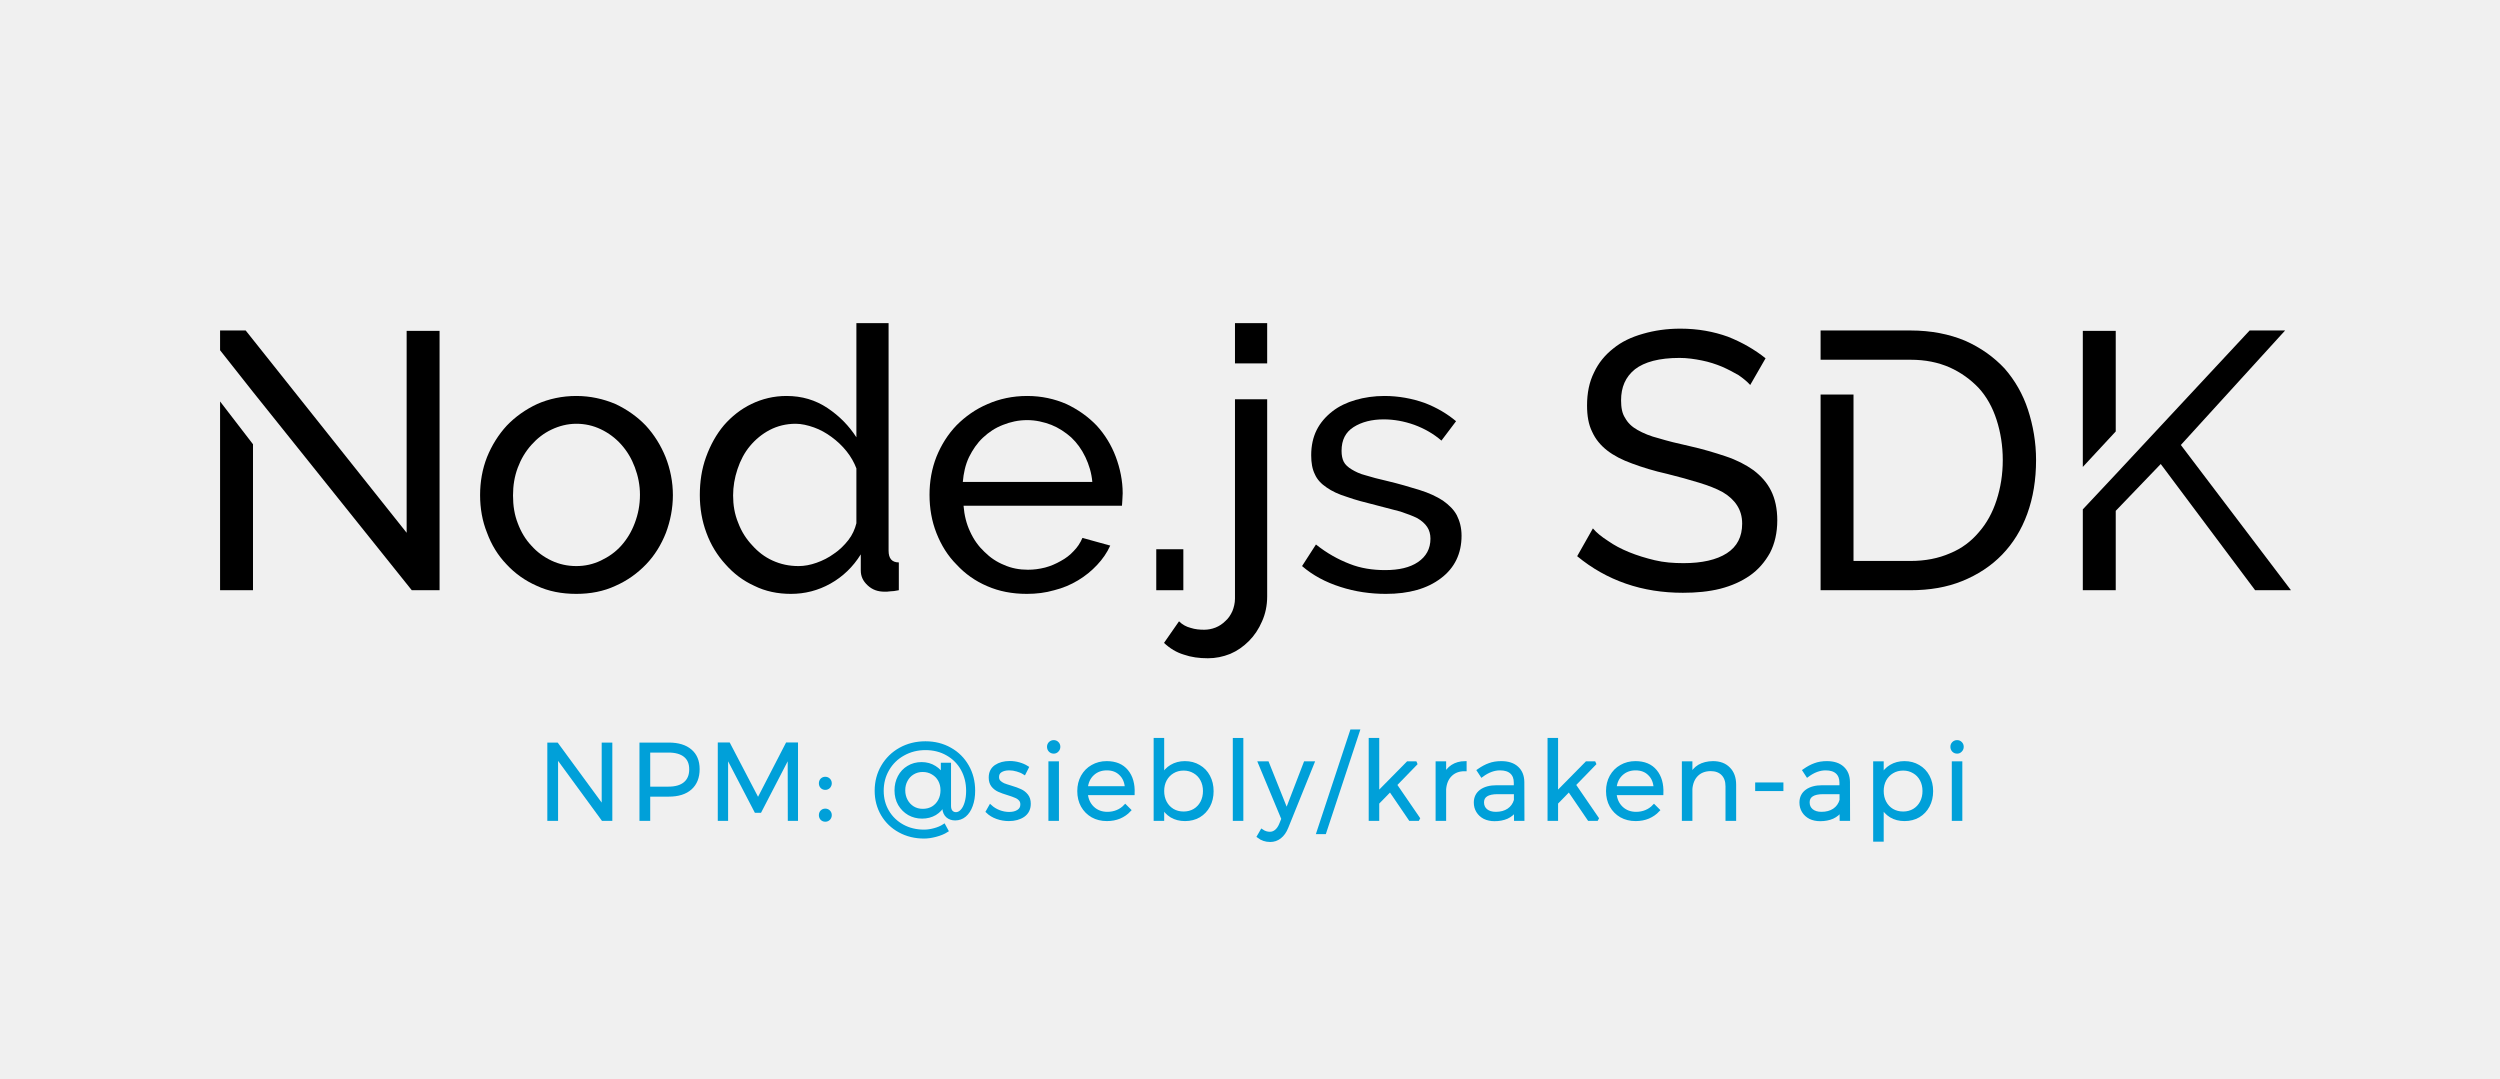
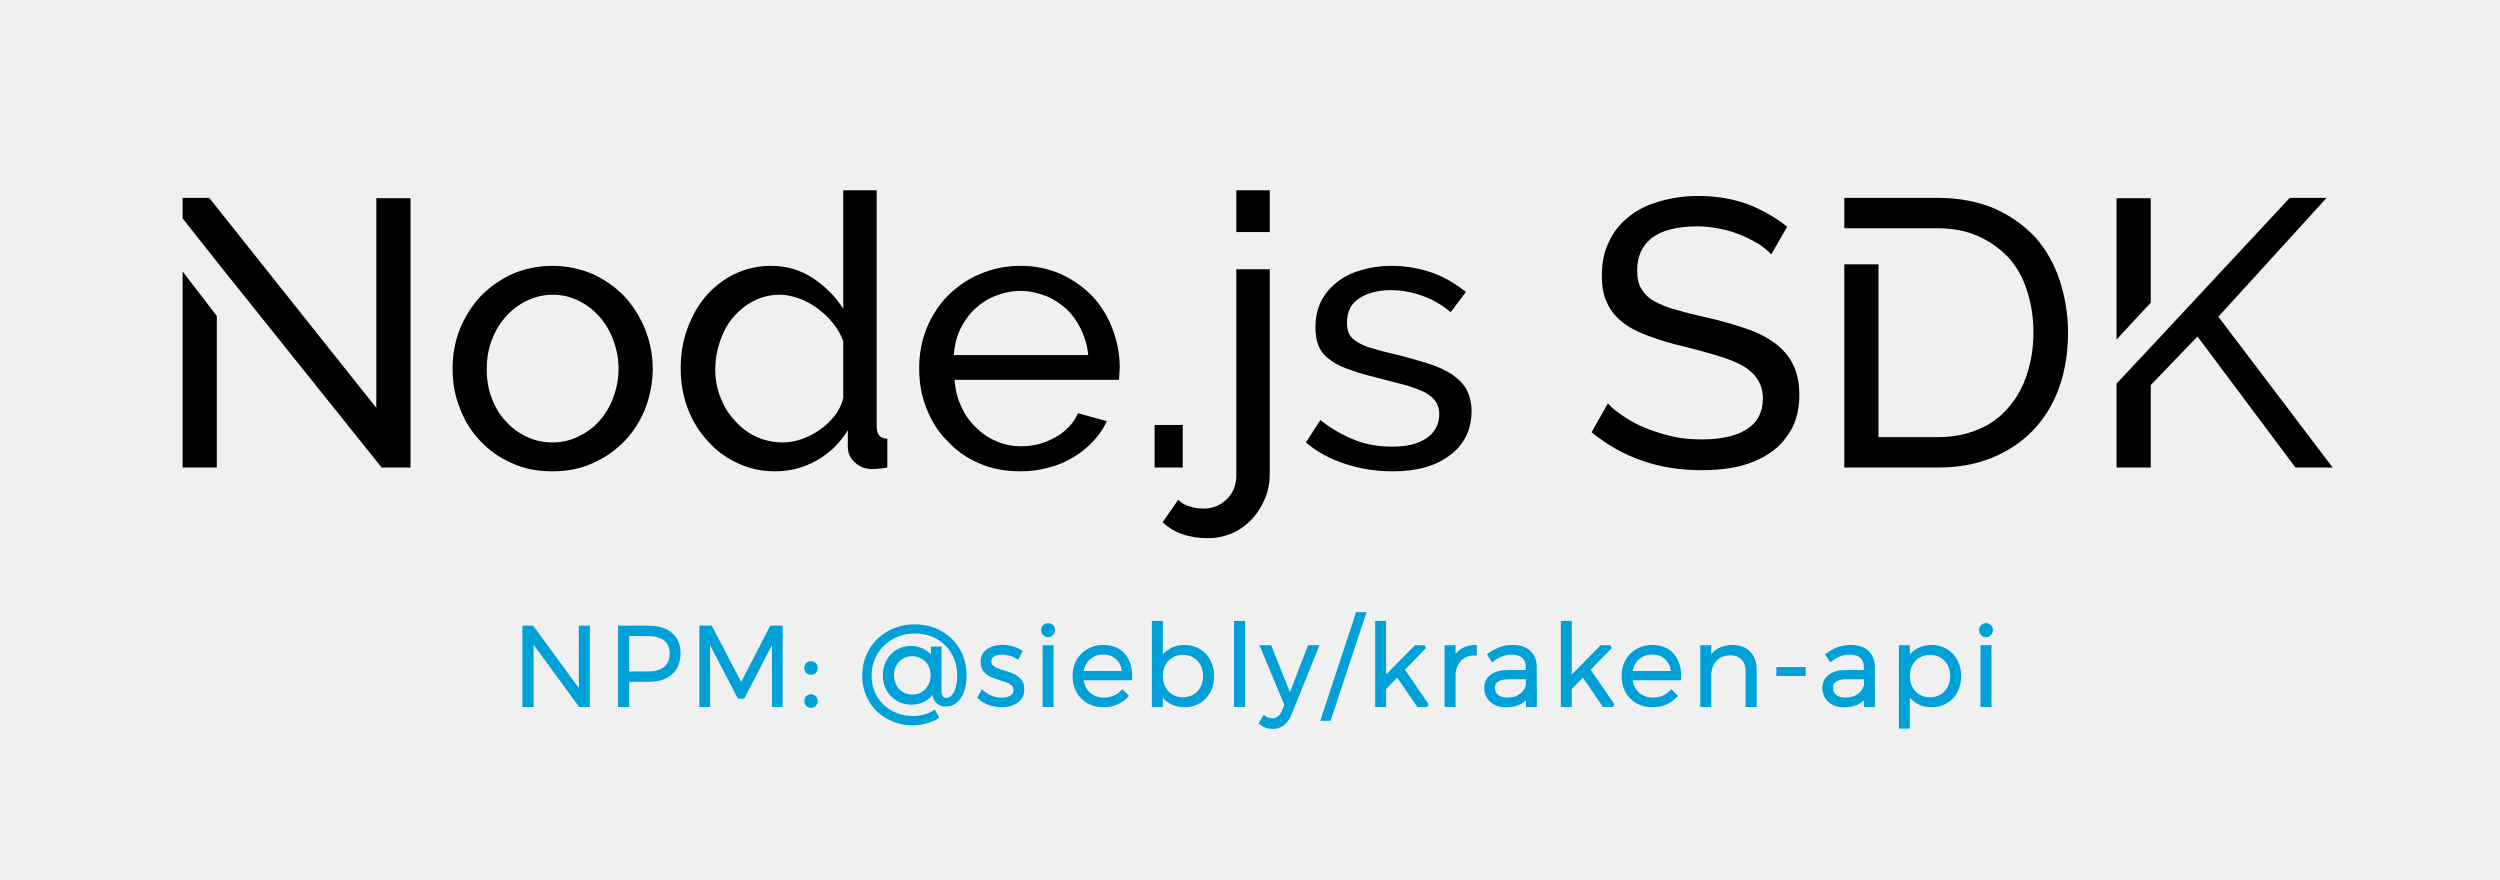
- <svg xmlns="http://www.w3.org/2000/svg" id="svg215324" viewBox="171 226 679 293" height="293" width="679" version="1.1" style="">
+ <svg xmlns="http://www.w3.org/2000/svg" id="svg215324" viewBox="183 264 654 230" height="230" width="654" version="1.1" style="">
  <defs id="defs215328" />
  <linearGradient spreadMethod="pad" y2="30%" x2="-10%" y1="120%" x1="30%" id="3d_gradient2-logo-40f48819-7bc0-44d1-819f-6734f5817e2b" fill="#FFFFFF">
    <stop id="stop215305" stop-opacity="1" stop-color="#ffffff" offset="0%" fill="#FFFFFF" />
    <stop id="stop215307" stop-opacity="1" stop-color="#000000" offset="100%" fill="#FFFFFF" />
  </linearGradient>
  <linearGradient gradientTransform="rotate(-30)" spreadMethod="pad" y2="30%" x2="-10%" y1="120%" x1="30%" id="3d_gradient3-logo-40f48819-7bc0-44d1-819f-6734f5817e2b" fill="#FFFFFF">
    <stop id="stop215310" stop-opacity="1" stop-color="#ffffff" offset="0%" fill="#FFFFFF" />
    <stop id="stop215312" stop-opacity="1" stop-color="#cccccc" offset="50%" fill="#FFFFFF" />
    <stop id="stop215314" stop-opacity="1" stop-color="#000000" offset="100%" fill="#FFFFFF" />
  </linearGradient>
  <g id="logo-group" fill="#FFFFFF">
    <image id="container" x="51.2" y="-76.8" width="921.6" height="921.6" style="display: none;" transform="translate(0 0)" fill="#FFFFFF" />
    <g id="logo-center" transform="translate(180.7716 0)" fill="#FFFFFF">
      <image id="icon_container" x="0" y="0" style="display: none;" fill="#FFFFFF" />
      <g id="slogan" style="font-style:normal;font-weight:300;font-size:32px;line-height:1;font-family:Montserrat;font-variant-ligatures:none;text-align:center;text-anchor:middle" transform="translate(0 0)" fill="#FFFFFF">
        <path id="path215332" style="font-style:normal;font-weight:300;font-size:32px;line-height:1;font-family:Montserrat;font-variant-ligatures:none;text-align:center;text-anchor:middle" d="m 338.775,-22.368 h 2.176 V 0 h -2.336 l -13.856,-18.944 V 0 h -2.208 v -22.368 h 2.336 l 13.888,18.944 z" stroke-width="1" stroke-linejoin="miter" stroke-miterlimit="2" fill="#00A0D9" stroke="#00A0D9" transform="translate(-180.7716 372.2203) translate(320.109 55.91712) scale(0.91) translate(-322.5512 22.368)" />
        <path id="path215334" style="font-style:normal;font-weight:300;font-size:32px;line-height:1;font-family:Montserrat;font-variant-ligatures:none;text-align:center;text-anchor:middle" d="m 356.307,-22.368 q 4.16,0 6.432,1.952 2.272,1.92 2.272,5.472 0,3.68 -2.272,5.696 -2.272,2.016 -6.432,2.016 h -6.048 V 0 h -2.208 v -22.368 z m -0.096,13.152 q 3.2,0 4.928,-1.44 1.76,-1.472 1.76,-4.224 0,-2.688 -1.728,-4.096 -1.728,-1.408 -4.96,-1.408 h -5.952 v 11.168 z" stroke-width="1" stroke-linejoin="miter" stroke-miterlimit="2" fill="#00A0D9" stroke="#00A0D9" transform="translate(-180.7716 372.2203) translate(345.134 55.91712) scale(0.91) translate(-348.0512 22.368)" />
        <path id="path215336" style="font-style:normal;font-weight:300;font-size:32px;line-height:1;font-family:Montserrat;font-variant-ligatures:none;text-align:center;text-anchor:middle" d="m 369.426,-22.4 h 2.752 l 8.768,16.8 8.672,-16.8 h 2.752 V 0 h -2.048 l -0.032,-19.328 -8.768,16.928 h -1.216 l -8.8,-16.928 V 0 h -2.08 z" stroke-width="1" stroke-linejoin="miter" stroke-miterlimit="2" fill="#00A0D9" stroke="#00A0D9" transform="translate(-180.7716 372.2203) translate(366.4052 55.888) scale(0.91) translate(-369.4262 22.4)" />
        <path id="path215338" style="font-style:normal;font-weight:300;font-size:32px;line-height:1;font-family:Montserrat;font-variant-ligatures:none;text-align:center;text-anchor:middle" d="m 399.01,-12.16 q 0.608,0 1.024,0.416 0.416,0.416 0.416,1.024 0,0.608 -0.416,1.056 -0.416,0.416 -1.024,0.416 -0.608,0 -1.024,-0.416 -0.384,-0.416 -0.384,-1.056 0,-0.608 0.384,-1.024 0.416,-0.416 1.024,-0.416 z m 0,9.504 q 0.608,0 1.024,0.416 0.416,0.416 0.416,1.024 0,0.608 -0.416,1.056 -0.416,0.416 -1.024,0.416 -0.608,0 -1.024,-0.416 -0.384,-0.416 -0.384,-1.056 0,-0.608 0.384,-1.024 0.416,-0.416 1.024,-0.416 z" stroke-width="1" stroke-linejoin="miter" stroke-miterlimit="2" fill="#00A0D9" stroke="#00A0D9" transform="translate(-180.7716 372.2203) translate(393.8654 65.2064) scale(0.91) translate(-397.6023 12.16)" />
        <path id="path215340" style="font-style:normal;font-weight:300;font-size:32px;line-height:1;font-family:Montserrat;font-variant-ligatures:none;text-align:center;text-anchor:middle" d="m 434.042,-3.936 q 0,1.088 0.544,1.728 0.576,0.608 1.408,0.608 0.992,0 1.792,-0.864 0.832,-0.864 1.28,-2.4 0.48,-1.568 0.48,-3.584 0,-3.616 -1.6,-6.496 -1.6,-2.88 -4.48,-4.512 -2.88,-1.664 -6.56,-1.664 -3.616,0 -6.592,1.664 -2.976,1.632 -4.672,4.544 -1.696,2.88 -1.696,6.432 0,3.456 1.632,6.208 1.632,2.752 4.48,4.32 2.88,1.568 6.432,1.568 1.44,0 3.104,-0.448 1.664,-0.448 2.848,-1.216 l 0.8,1.472 q -1.312,0.832 -3.232,1.344 -1.888,0.512 -3.52,0.512 -4.032,0 -7.296,-1.792 -3.232,-1.76 -5.088,-4.896 -1.856,-3.168 -1.856,-7.072 0,-4.032 1.92,-7.296 1.92,-3.264 5.248,-5.12 3.36,-1.856 7.488,-1.856 4.096,0 7.36,1.856 3.264,1.824 5.12,5.088 1.856,3.232 1.856,7.296 0,2.528 -0.704,4.416 -0.672,1.888 -1.92,2.944 -1.216,1.024 -2.848,1.024 -1.376,0 -2.304,-0.8 -0.896,-0.832 -1.024,-2.272 l -0.032,-1.344 q -0.96,1.856 -2.656,2.88 -1.696,0.992 -3.84,0.992 -2.144,0 -3.904,-0.992 -1.76,-1.024 -2.816,-2.816 -1.024,-1.824 -1.024,-4.096 0,-2.24 0.96,-4.064 0.96,-1.824 2.688,-2.848 1.728,-1.056 3.936,-1.056 2.208,0 3.904,1.088 1.696,1.056 2.336,2.528 v -3.424 h 2.048 z m -7.968,-10.656 q -1.632,0 -2.944,0.8 -1.28,0.768 -2.016,2.144 -0.736,1.344 -0.736,3.008 0,1.696 0.736,3.072 0.736,1.376 2.016,2.176 1.312,0.8 2.976,0.8 1.696,0 3.008,-0.768 1.312,-0.8 2.048,-2.176 0.736,-1.376 0.736,-3.104 0,-1.696 -0.736,-3.04 -0.736,-1.344 -2.08,-2.112 -1.312,-0.8 -3.008,-0.8 z" stroke-width="1" stroke-linejoin="miter" stroke-miterlimit="2" fill="#00A0D9" stroke="#00A0D9" transform="translate(-180.7716 372.2203) translate(409.0151 55.56768) scale(0.91) translate(-412.2502 22.752)" />
        <path id="path215342" style="font-style:normal;font-weight:300;font-size:32px;line-height:1;font-family:Montserrat;font-variant-ligatures:none;text-align:center;text-anchor:middle" d="m 454.402,-13.792 q -0.96,-0.608 -2.144,-0.928 -1.184,-0.352 -2.336,-0.352 -1.6,0 -2.592,0.64 -0.96,0.608 -0.96,1.856 0,0.864 0.512,1.408 0.544,0.544 1.312,0.896 0.8,0.32 2.208,0.736 1.728,0.512 2.816,1.024 1.088,0.48 1.856,1.44 0.768,0.928 0.768,2.464 0,2.272 -1.728,3.488 -1.728,1.184 -4.32,1.184 -1.824,0 -3.52,-0.608 -1.696,-0.608 -2.848,-1.728 l 0.864,-1.536 q 1.088,0.992 2.56,1.568 1.504,0.576 3.04,0.576 1.696,0 2.752,-0.704 1.088,-0.704 1.088,-2.048 0,-0.928 -0.544,-1.504 -0.544,-0.608 -1.376,-0.928 -0.8,-0.352 -2.24,-0.8 -1.696,-0.512 -2.752,-0.992 -1.056,-0.48 -1.792,-1.376 -0.736,-0.928 -0.736,-2.4 0,-2.208 1.632,-3.328 1.664,-1.12 4.128,-1.12 1.44,0 2.784,0.384 1.344,0.384 2.4,1.056 z" stroke-width="1" stroke-linejoin="miter" stroke-miterlimit="2" fill="#00A0D9" stroke="#00A0D9" transform="translate(-180.7716 372.2203) translate(439.2048 60.92576) scale(0.91) translate(-443.4257 16.864)" />
        <path id="path215344" style="font-style:normal;font-weight:300;font-size:32px;line-height:1;font-family:Montserrat;font-variant-ligatures:none;text-align:center;text-anchor:middle" d="m 460.105,-16.768 h 2.144 V 0 h -2.144 z m 1.088,-6.336 q 0.64,0 1.056,0.448 0.416,0.416 0.416,1.056 0,0.64 -0.448,1.088 -0.416,0.448 -1.024,0.448 -0.64,0 -1.088,-0.448 -0.416,-0.448 -0.416,-1.088 0,-0.64 0.416,-1.056 0.448,-0.448 1.088,-0.448 z" stroke-width="1" stroke-linejoin="miter" stroke-miterlimit="2" fill="#00A0D9" stroke="#00A0D9" transform="translate(-180.7716 372.2203) translate(455.8241 55.24736) scale(0.91) translate(-459.6888 23.104)" />
        <path id="path215346" style="font-style:normal;font-weight:300;font-size:32px;line-height:1;font-family:Montserrat;font-variant-ligatures:none;text-align:center;text-anchor:middle" d="m 475.008,-16.832 q 3.904,0 5.952,2.496 2.048,2.464 1.888,6.656 h -13.984 q 0.224,2.688 1.984,4.352 1.76,1.632 4.352,1.632 1.6,0 2.976,-0.576 1.376,-0.576 2.368,-1.632 l 1.216,1.216 q -1.216,1.312 -2.944,2.048 -1.696,0.704 -3.744,0.704 -2.432,0 -4.32,-1.056 -1.888,-1.088 -2.976,-3.008 -1.056,-1.92 -1.056,-4.384 0,-2.432 1.056,-4.352 1.088,-1.952 2.976,-3.008 1.888,-1.088 4.256,-1.088 z m 5.92,7.488 q -0.16,-2.624 -1.76,-4.16 -1.568,-1.568 -4.128,-1.568 -2.528,0 -4.224,1.568 -1.696,1.568 -1.952,4.16 z" stroke-width="1" stroke-linejoin="miter" stroke-miterlimit="2" fill="#00A0D9" stroke="#00A0D9" transform="translate(-180.7716 372.2203) translate(464.0423 60.95488) scale(0.91) translate(-466.7197 16.832)" />
        <path id="path215348" style="font-style:normal;font-weight:300;font-size:32px;line-height:1;font-family:Montserrat;font-variant-ligatures:none;text-align:center;text-anchor:middle" d="m 496.347,-16.832 q 2.336,0 4.16,1.088 1.856,1.056 2.88,3.008 1.024,1.92 1.024,4.384 0,2.432 -1.024,4.352 -1.024,1.92 -2.848,3.008 -1.824,1.056 -4.16,1.056 -2.304,0 -4.032,-1.024 -1.728,-1.056 -2.688,-2.912 V 0 h -2.144 v -23.744 h 2.144 v 10.848 q 0.928,-1.856 2.656,-2.88 1.76,-1.056 4.032,-1.056 z m -0.384,15.04 q 1.792,0 3.232,-0.832 1.44,-0.864 2.24,-2.368 0.8,-1.504 0.8,-3.424 0,-1.888 -0.8,-3.392 -0.8,-1.504 -2.24,-2.336 -1.44,-0.864 -3.232,-0.864 -1.824,0 -3.264,0.864 -1.408,0.832 -2.24,2.336 -0.8,1.504 -0.8,3.392 0,1.92 0.8,3.424 0.8,1.504 2.24,2.368 1.44,0.832 3.264,0.832 z" stroke-width="1" stroke-linejoin="miter" stroke-miterlimit="2" fill="#00A0D9" stroke="#00A0D9" transform="translate(-180.7716 372.2203) translate(484.7858 54.66496) scale(0.91) translate(-487.5147 23.744)" />
        <path id="path215350" style="font-style:normal;font-weight:300;font-size:32px;line-height:1;font-family:Montserrat;font-variant-ligatures:none;text-align:center;text-anchor:middle" d="m 509.14,-23.744 h 2.144 V 0 h -2.144 z" stroke-width="1" stroke-linejoin="miter" stroke-miterlimit="2" fill="#00A0D9" stroke="#00A0D9" transform="translate(-180.7716 372.2203) translate(506.2845 54.66496) scale(0.91) translate(-509.1397 23.744)" />
        <path id="path215352" style="font-style:normal;font-weight:300;font-size:32px;line-height:1;font-family:Montserrat;font-variant-ligatures:none;text-align:center;text-anchor:middle" d="m 522.722,2.4 q -0.768,1.92 -2.048,2.912 -1.248,0.992 -2.88,0.992 -1.952,0 -3.456,-1.152 l 0.96,-1.664 q 1.12,0.768 2.4,0.768 1.024,0 1.856,-0.672 0.832,-0.672 1.376,-1.952 l 0.704,-1.728 -6.944,-16.672 h 2.272 l 5.76,14.4 5.536,-14.4 h 2.208 z" stroke-width="1" stroke-linejoin="miter" stroke-miterlimit="2" fill="#00A0D9" stroke="#00A0D9" transform="translate(-180.7716 372.2203) translate(512.8347 61.01312) scale(0.91) translate(-514.3378 16.768)" />
        <path id="path215354" style="font-style:normal;font-weight:300;font-size:32px;line-height:1;font-family:Montserrat;font-variant-ligatures:none;text-align:center;text-anchor:middle" d="m 540.102,-26.272 h 1.92 l -9.984,30.24 h -1.92 z" stroke-width="1" stroke-linejoin="miter" stroke-miterlimit="2" fill="#00A0D9" stroke="#00A0D9" transform="translate(-180.7716 372.2203) translate(529.015 52.36448) scale(0.91) translate(-530.1182 26.272)" />
        <path id="path215356" style="font-style:normal;font-weight:300;font-size:32px;line-height:1;font-family:Montserrat;font-variant-ligatures:none;text-align:center;text-anchor:middle" d="m 555.574,0 -5.952,-8.736 -3.776,3.872 V 0 h -2.144 v -23.744 h 2.144 v 16.128 l 9.024,-9.152 h 2.56 l -6.304,6.496 7.04,10.272 z" stroke-width="1" stroke-linejoin="miter" stroke-miterlimit="2" fill="#00A0D9" stroke="#00A0D9" transform="translate(-180.7716 372.2203) translate(543.1964 54.66496) scale(0.91) translate(-543.7023 23.744)" />
        <path id="path215358" style="font-style:normal;font-weight:300;font-size:32px;line-height:1;font-family:Montserrat;font-variant-ligatures:none;text-align:center;text-anchor:middle" d="m 563.811,-12.864 q 0.832,-1.92 2.368,-2.912 1.568,-1.024 3.744,-1.056 v 2.016 q -2.656,-0.032 -4.288,1.568 -1.6,1.568 -1.824,4.288 V 0 h -2.144 v -16.768 h 2.144 z" stroke-width="1" stroke-linejoin="miter" stroke-miterlimit="2" fill="#00A0D9" stroke="#00A0D9" transform="translate(-180.7716 372.2203) translate(561.3645 60.95488) scale(0.91) translate(-561.6672 16.832)" />
        <path id="path215360" style="font-style:normal;font-weight:300;font-size:32px;line-height:1;font-family:Montserrat;font-variant-ligatures:none;text-align:center;text-anchor:middle" d="m 583.07,0 -0.032,-2.816 q -0.992,1.472 -2.592,2.208 -1.6,0.704 -3.68,0.704 -1.696,0 -3.008,-0.64 -1.28,-0.672 -1.984,-1.824 -0.704,-1.152 -0.704,-2.592 0,-2.176 1.664,-3.424 1.696,-1.248 4.64,-1.248 h 5.632 v -1.28 q 0,-1.984 -1.184,-3.072 -1.184,-1.088 -3.456,-1.088 -2.688,0 -5.408,2.016 l -0.96,-1.472 q 1.696,-1.184 3.232,-1.728 1.536,-0.576 3.52,-0.576 3.04,0 4.704,1.536 1.664,1.504 1.696,4.192 L 585.182,0 Z m -5.92,-1.696 q 2.24,0 3.776,-1.024 1.568,-1.056 2.112,-2.944 v -2.304 h -5.408 q -2.208,0 -3.36,0.736 -1.152,0.736 -1.152,2.208 0,1.504 1.088,2.432 1.12,0.896 2.944,0.896 z" stroke-width="1" stroke-linejoin="miter" stroke-miterlimit="2" fill="#00A0D9" stroke="#00A0D9" transform="translate(-180.7716 372.2203) translate(571.7413 60.95488) scale(0.91) translate(-571.0702 16.832)" />
        <path id="path215362" style="font-style:normal;font-weight:300;font-size:32px;line-height:1;font-family:Montserrat;font-variant-ligatures:none;text-align:center;text-anchor:middle" d="m 602.949,0 -5.952,-8.736 -3.776,3.872 V 0 h -2.144 v -23.744 h 2.144 v 16.128 l 9.024,-9.152 h 2.56 l -6.304,6.496 7.04,10.272 z" stroke-width="1" stroke-linejoin="miter" stroke-miterlimit="2" fill="#00A0D9" stroke="#00A0D9" transform="translate(-180.7716 372.2203) translate(591.7676 54.66496) scale(0.91) translate(-591.0773 23.744)" />
        <path id="path215364" style="font-style:normal;font-weight:300;font-size:32px;line-height:1;font-family:Montserrat;font-variant-ligatures:none;text-align:center;text-anchor:middle" d="m 614.82,-16.832 q 3.904,0 5.952,2.496 2.048,2.464 1.888,6.656 h -13.984 q 0.224,2.688 1.984,4.352 1.76,1.632 4.352,1.632 1.6,0 2.976,-0.576 1.376,-0.576 2.368,-1.632 l 1.216,1.216 q -1.216,1.312 -2.944,2.048 -1.696,0.704 -3.744,0.704 -2.432,0 -4.32,-1.056 -1.888,-1.088 -2.976,-3.008 -1.056,-1.92 -1.056,-4.384 0,-2.432 1.056,-4.352 1.088,-1.952 2.976,-3.008 1.888,-1.088 4.256,-1.088 z m 5.92,7.488 q -0.16,-2.624 -1.76,-4.16 -1.568,-1.568 -4.128,-1.568 -2.528,0 -4.224,1.568 -1.696,1.568 -1.952,4.16 z" stroke-width="1" stroke-linejoin="miter" stroke-miterlimit="2" fill="#00A0D9" stroke="#00A0D9" transform="translate(-180.7716 372.2203) translate(607.6517 60.95488) scale(0.91) translate(-606.5322 16.832)" />
        <path id="path215366" style="font-style:normal;font-weight:300;font-size:32px;line-height:1;font-family:Montserrat;font-variant-ligatures:none;text-align:center;text-anchor:middle" d="m 635.935,-16.832 q 3.008,0 4.704,1.76 1.728,1.728 1.728,4.768 V 0 h -2.176 v -9.792 q 0,-2.368 -1.312,-3.712 -1.312,-1.344 -3.648,-1.344 -2.592,0.032 -4.16,1.6 -1.536,1.568 -1.76,4.224 V 0 h -2.144 v -16.768 h 2.144 v 3.904 q 0.864,-1.952 2.528,-2.944 1.696,-0.992 4.096,-1.024 z" stroke-width="1" stroke-linejoin="miter" stroke-miterlimit="2" fill="#00A0D9" stroke="#00A0D9" transform="translate(-180.7716 372.2203) translate(628.2495 60.95488) scale(0.91) translate(-627.1672 16.832)" />
        <path id="path215368" style="font-style:normal;font-weight:300;font-size:32px;line-height:1;font-family:Montserrat;font-variant-ligatures:none;text-align:center;text-anchor:middle" d="m 647.049,-10.464 h 7.424 v 1.568 h -7.424 z" stroke-width="1" stroke-linejoin="miter" stroke-miterlimit="2" fill="#00A0D9" stroke="#00A0D9" transform="translate(-180.7716 372.2203) translate(648.1617 66.74976) scale(0.91) translate(-647.0488 10.464)" />
        <path id="path215370" style="font-style:normal;font-weight:300;font-size:32px;line-height:1;font-family:Montserrat;font-variant-ligatures:none;text-align:center;text-anchor:middle" d="m 670.258,0 -0.032,-2.816 q -0.992,1.472 -2.592,2.208 -1.6,0.704 -3.68,0.704 -1.696,0 -3.008,-0.64 -1.28,-0.672 -1.984,-1.824 -0.704,-1.152 -0.704,-2.592 0,-2.176 1.664,-3.424 1.696,-1.248 4.64,-1.248 h 5.632 v -1.28 q 0,-1.984 -1.184,-3.072 -1.184,-1.088 -3.456,-1.088 -2.688,0 -5.408,2.016 l -0.96,-1.472 q 1.696,-1.184 3.232,-1.728 1.536,-0.576 3.52,-0.576 3.04,0 4.704,1.536 1.664,1.504 1.696,4.192 L 672.37,0 Z m -5.92,-1.696 q 2.24,0 3.776,-1.024 1.568,-1.056 2.112,-2.944 v -2.304 h -5.408 q -2.208,0 -3.36,0.736 -1.152,0.736 -1.152,2.208 0,1.504 1.088,2.432 1.12,0.896 2.944,0.896 z" stroke-width="1" stroke-linejoin="miter" stroke-miterlimit="2" fill="#00A0D9" stroke="#00A0D9" transform="translate(-180.7716 372.2203) translate(660.1819 60.95488) scale(0.91) translate(-658.2577 16.832)" />
        <path id="path215372" style="font-style:normal;font-weight:300;font-size:32px;line-height:1;font-family:Montserrat;font-variant-ligatures:none;text-align:center;text-anchor:middle" d="m 687.097,-16.832 q 2.336,0 4.16,1.088 1.856,1.056 2.88,3.008 1.024,1.92 1.024,4.384 0,2.432 -1.024,4.352 -1.024,1.92 -2.848,3.008 -1.824,1.056 -4.16,1.056 -2.304,0 -4.032,-1.024 -1.728,-1.056 -2.688,-2.912 v 10.08 h -2.144 v -22.976 h 2.144 v 3.872 q 0.928,-1.856 2.656,-2.88 1.76,-1.056 4.032,-1.056 z m -0.384,15.04 q 1.792,0 3.232,-0.832 1.44,-0.864 2.24,-2.368 0.8,-1.504 0.8,-3.424 0,-1.888 -0.8,-3.392 -0.8,-1.504 -2.24,-2.336 -1.44,-0.864 -3.232,-0.864 -1.824,0 -3.264,0.864 -1.408,0.832 -2.24,2.336 -0.8,1.504 -0.8,3.392 0,1.92 0.8,3.424 0.8,1.504 2.24,2.368 1.44,0.832 3.264,0.832 z" stroke-width="1" stroke-linejoin="miter" stroke-miterlimit="2" fill="#00A0D9" stroke="#00A0D9" transform="translate(-180.7716 372.2203) translate(680.2083 60.95488) scale(0.91) translate(-678.2648 16.832)" />
        <path id="path215374" style="font-style:normal;font-weight:300;font-size:32px;line-height:1;font-family:Montserrat;font-variant-ligatures:none;text-align:center;text-anchor:middle" d="m 699.73,-16.768 h 2.144 V 0 h -2.144 z m 1.088,-6.336 q 0.64,0 1.056,0.448 0.416,0.416 0.416,1.056 0,0.64 -0.448,1.088 -0.416,0.448 -1.024,0.448 -0.64,0 -1.088,-0.448 -0.416,-0.448 -0.416,-1.088 0,-0.64 0.416,-1.056 0.448,-0.448 1.088,-0.448 z" stroke-width="1" stroke-linejoin="miter" stroke-miterlimit="2" fill="#00A0D9" stroke="#00A0D9" transform="translate(-180.7716 372.2203) translate(701.1829 55.24736) scale(0.91) translate(-699.3138 23.104)" />
      </g>
      <g id="title" style="font-style:normal;font-weight:500;font-size:72px;line-height:1;font-family:'Raleway Medium Alt1';font-variant-ligatures:none;text-align:center;text-anchor:middle" transform="translate(0 0)" fill="#FFFFFF">
        <path id="path215377" style="font-style:normal;font-weight:500;font-size:72px;line-height:1;font-family:'Raleway Medium Alt1';font-variant-ligatures:none;text-align:center;text-anchor:middle" d="m 311.331,0 h 6.48 v -28.728 l -6.48,-8.424 z m 36.72,-51.048 v 39.744 l -31.68,-39.816 h -5.04 v 3.888 l 6.48,8.208 31.248,39.024 h 5.472 v -51.048 z" stroke-width="0px" stroke-linejoin="miter" stroke-miterlimit="2" fill="#000000" stroke="#000000" transform="translate(0 283.7438) translate(50 32.0144) scale(1.38) translate(-311.3309 51.12)" />
        <path id="path215379" style="font-style:normal;font-weight:500;font-size:72px;line-height:1;font-family:'Raleway Medium Alt1';font-variant-ligatures:none;text-align:center;text-anchor:middle" d="m 381.442,0.72 c 2.808,0 5.4,-0.504 7.704,-1.584 2.304,-1.008 4.32,-2.448 6.048,-4.248 1.656,-1.728 2.952,-3.816 3.888,-6.192 0.864,-2.304 1.368,-4.824 1.368,-7.416 0,-2.592 -0.504,-5.112 -1.44,-7.488 -0.936,-2.304 -2.232,-4.392 -3.888,-6.192 -1.656,-1.728 -3.672,-3.168 -5.976,-4.248 -2.376,-1.008 -4.968,-1.584 -7.704,-1.584 -2.808,0 -5.4,0.576 -7.704,1.584 -2.304,1.08 -4.32,2.52 -5.976,4.248 -1.656,1.8 -2.952,3.888 -3.888,6.192 -0.936,2.376 -1.368,4.896 -1.368,7.488 0,2.592 0.432,5.112 1.368,7.416 0.864,2.376 2.16,4.464 3.816,6.192 1.656,1.8 3.672,3.24 5.976,4.248 2.304,1.08 4.896,1.584 7.776,1.584 z m -12.456,-19.368 c 0,-1.944 0.288,-3.744 0.936,-5.472 0.648,-1.728 1.512,-3.168 2.664,-4.464 1.152,-1.296 2.448,-2.304 3.96,-3.024 1.512,-0.72 3.168,-1.152 4.896,-1.152 1.728,0 3.312,0.36 4.824,1.08 1.512,0.72 2.88,1.728 4.032,3.024 1.152,1.296 2.016,2.736 2.664,4.464 0.648,1.728 1.008,3.528 1.008,5.4 0,2.016 -0.36,3.816 -1.008,5.544 -0.648,1.728 -1.512,3.168 -2.664,4.464 -1.152,1.296 -2.52,2.232 -4.032,2.952 -1.512,0.72 -3.096,1.08 -4.824,1.08 -1.728,0 -3.384,-0.36 -4.896,-1.08 -1.512,-0.72 -2.808,-1.656 -3.96,-2.952 -1.152,-1.224 -2.016,-2.664 -2.664,-4.392 -0.648,-1.656 -0.936,-3.456 -0.936,-5.472 z" stroke-width="0px" stroke-linejoin="miter" stroke-miterlimit="2" fill="#000000" stroke="#000000" transform="translate(0 283.7438) translate(120.6217 49.79984) scale(1.38) translate(-362.5061 38.232)" />
        <path id="path215381" style="font-style:normal;font-weight:500;font-size:72px;line-height:1;font-family:'Raleway Medium Alt1';font-variant-ligatures:none;text-align:center;text-anchor:middle" d="m 423.678,0.72 c 2.736,0 5.328,-0.648 7.776,-2.016 2.448,-1.368 4.464,-3.312 5.976,-5.76 v 3.168 c 0,1.152 0.432,2.088 1.368,2.952 0.936,0.864 2.016,1.224 3.312,1.224 0.36,0 0.72,0 1.152,-0.072 0.432,0 0.936,-0.072 1.656,-0.216 v -5.472 c -1.368,0 -2.016,-0.792 -2.016,-2.304 V -52.56 h -6.336 v 22.464 c -1.44,-2.232 -3.312,-4.176 -5.688,-5.76 -2.376,-1.584 -5.04,-2.376 -8.064,-2.376 -2.52,0 -4.824,0.576 -6.912,1.584 -2.088,1.008 -3.888,2.448 -5.4,4.176 -1.512,1.8 -2.664,3.888 -3.528,6.264 -0.864,2.376 -1.224,4.896 -1.224,7.488 0,2.592 0.432,5.112 1.296,7.416 0.864,2.376 2.16,4.464 3.744,6.192 1.584,1.8 3.456,3.24 5.688,4.248 2.16,1.08 4.608,1.584 7.2,1.584 z m 1.512,-5.472 c -1.872,0 -3.528,-0.36 -5.112,-1.08 -1.584,-0.72 -2.88,-1.728 -4.032,-3.024 -1.152,-1.224 -2.088,-2.664 -2.736,-4.392 -0.72,-1.728 -1.008,-3.528 -1.008,-5.4 0,-1.728 0.288,-3.456 0.864,-5.184 0.576,-1.728 1.368,-3.24 2.448,-4.536 1.08,-1.296 2.376,-2.376 3.888,-3.168 1.512,-0.792 3.24,-1.224 5.112,-1.224 1.152,0 2.376,0.288 3.6,0.72 1.224,0.432 2.376,1.08 3.456,1.872 1.08,0.792 2.088,1.728 2.952,2.808 0.864,1.08 1.512,2.232 1.944,3.384 v 10.8 c -0.288,1.152 -0.792,2.304 -1.584,3.312 -0.792,1.008 -1.728,1.944 -2.808,2.664 -1.08,0.792 -2.232,1.368 -3.456,1.8 -1.224,0.432 -2.376,0.648 -3.528,0.648 z" stroke-width="0px" stroke-linejoin="miter" stroke-miterlimit="2" fill="#000000" stroke="#000000" transform="translate(0 283.7438) translate(180.2982 30.0272) scale(1.38) translate(-405.7499 52.56)" />
        <path id="path215383" style="font-style:normal;font-weight:500;font-size:72px;line-height:1;font-family:'Raleway Medium Alt1';font-variant-ligatures:none;text-align:center;text-anchor:middle" d="m 470.111,0.72 c 1.872,0 3.672,-0.216 5.4,-0.72 1.728,-0.432 3.24,-1.08 4.68,-1.944 1.44,-0.864 2.664,-1.872 3.744,-3.024 1.08,-1.152 1.944,-2.376 2.592,-3.816 l -5.472,-1.512 c -0.432,1.008 -1.008,1.872 -1.728,2.592 -0.72,0.792 -1.584,1.44 -2.52,1.944 -1.008,0.576 -2.016,1.008 -3.096,1.296 -1.152,0.288 -2.232,0.432 -3.384,0.432 -1.656,0 -3.24,-0.288 -4.68,-0.936 -1.44,-0.576 -2.736,-1.44 -3.888,-2.592 -1.152,-1.08 -2.088,-2.376 -2.808,-3.96 -0.72,-1.512 -1.152,-3.24 -1.296,-5.112 h 31.176 c 0,-0.216 0.072,-0.576 0.072,-1.008 0,-0.432 0.072,-0.864 0.072,-1.44 0,-2.448 -0.504,-4.896 -1.368,-7.2 -0.864,-2.304 -2.16,-4.392 -3.744,-6.12 -1.656,-1.728 -3.672,-3.168 -5.976,-4.248 -2.304,-1.008 -4.896,-1.584 -7.704,-1.584 -2.88,0 -5.472,0.576 -7.776,1.584 -2.376,1.008 -4.392,2.448 -6.12,4.176 -1.728,1.8 -3.024,3.888 -3.96,6.192 -0.936,2.376 -1.368,4.896 -1.368,7.488 0,2.664 0.432,5.184 1.368,7.56 0.936,2.376 2.232,4.464 3.96,6.192 1.656,1.8 3.672,3.24 6.048,4.248 2.304,1.008 4.896,1.512 7.776,1.512 z m 12.888,-22.032 h -25.488 c 0.144,-1.728 0.504,-3.384 1.224,-4.896 0.72,-1.44 1.584,-2.736 2.736,-3.816 1.152,-1.08 2.448,-1.944 3.96,-2.52 1.44,-0.576 3.024,-0.936 4.752,-0.936 1.656,0 3.24,0.36 4.752,0.936 1.44,0.576 2.736,1.44 3.888,2.448 1.152,1.08 2.088,2.376 2.808,3.888 0.72,1.512 1.224,3.168 1.368,4.896 z" stroke-width="0px" stroke-linejoin="miter" stroke-miterlimit="2" fill="#000000" stroke="#000000" transform="translate(0 283.7438) translate(242.687 49.79984) scale(1.38) translate(-450.9592 38.232)" />
        <path id="path215385" style="font-style:normal;font-weight:500;font-size:72px;line-height:1;font-family:'Raleway Medium Alt1';font-variant-ligatures:none;text-align:center;text-anchor:middle" d="m 495.585,0 h 5.328 v -8.064 h -5.328 z" stroke-width="0px" stroke-linejoin="miter" stroke-miterlimit="2" fill="#000000" stroke="#000000" transform="translate(0 283.7438) translate(304.27 91.43168) scale(1.38) translate(-495.5846 8.064)" />
        <path id="path215387" style="font-style:normal;font-weight:500;font-size:72px;line-height:1;font-family:'Raleway Medium Alt1';font-variant-ligatures:none;text-align:center;text-anchor:middle" d="m 505.749,13.392 c 1.512,0 2.952,-0.288 4.392,-0.864 1.368,-0.576 2.592,-1.44 3.672,-2.52 1.08,-1.08 1.944,-2.376 2.592,-3.888 0.648,-1.44 1.008,-3.096 1.008,-4.896 v -38.808 h -6.336 v 39.24 c 0,0.864 -0.216,1.728 -0.504,2.448 -0.36,0.792 -0.792,1.44 -1.368,1.944 -0.576,0.576 -1.224,1.008 -1.944,1.296 -0.72,0.288 -1.512,0.432 -2.232,0.432 -0.864,0 -1.8,-0.072 -2.664,-0.36 -0.864,-0.216 -1.656,-0.648 -2.304,-1.296 l -2.952,4.248 c 1.152,1.08 2.448,1.872 3.888,2.304 1.44,0.504 3.024,0.72 4.752,0.72 z m 5.328,-58.032 h 6.336 v -7.92 h -6.336 z" stroke-width="0px" stroke-linejoin="miter" stroke-miterlimit="2" fill="#000000" stroke="#000000" transform="translate(0 283.7438) translate(306.3736 30.0272) scale(1.38) translate(-497.1089 52.56)" />
        <path id="path215389" style="font-style:normal;font-weight:500;font-size:72px;line-height:1;font-family:'Raleway Medium Alt1';font-variant-ligatures:none;text-align:center;text-anchor:middle" d="m 540.765,0.72 c 4.536,0 8.136,-1.008 10.872,-3.096 2.664,-2.016 4.032,-4.824 4.032,-8.352 0,-1.584 -0.36,-2.88 -0.936,-4.032 -0.576,-1.08 -1.512,-2.016 -2.736,-2.88 -1.224,-0.792 -2.736,-1.512 -4.608,-2.088 -1.872,-0.576 -4.032,-1.224 -6.48,-1.8 -1.584,-0.36 -2.952,-0.72 -4.104,-1.08 -1.152,-0.288 -2.016,-0.72 -2.736,-1.152 -0.72,-0.432 -1.296,-0.936 -1.584,-1.512 -0.288,-0.576 -0.432,-1.296 -0.432,-2.16 0,-2.16 0.792,-3.672 2.376,-4.68 1.584,-1.008 3.6,-1.512 5.904,-1.512 2.016,0 4.032,0.36 6.048,1.08 1.944,0.72 3.744,1.728 5.328,3.096 l 2.88,-3.816 c -1.728,-1.44 -3.744,-2.664 -6.192,-3.6 -2.448,-0.864 -5.112,-1.368 -7.92,-1.368 -2.016,0 -3.96,0.288 -5.688,0.792 -1.728,0.504 -3.24,1.224 -4.536,2.232 -1.296,1.008 -2.376,2.232 -3.096,3.672 -0.72,1.44 -1.08,3.096 -1.08,4.968 0,1.512 0.216,2.736 0.72,3.744 0.432,1.008 1.224,1.872 2.304,2.592 1.008,0.72 2.376,1.368 4.032,1.872 1.584,0.576 3.528,1.08 5.832,1.656 1.728,0.432 3.312,0.864 4.68,1.224 1.296,0.432 2.448,0.864 3.312,1.296 0.864,0.504 1.512,1.08 1.944,1.728 0.432,0.648 0.648,1.44 0.648,2.304 0,2.016 -0.864,3.528 -2.448,4.608 -1.584,1.08 -3.744,1.584 -6.48,1.584 -2.448,0 -4.824,-0.36 -6.984,-1.224 -2.232,-0.864 -4.464,-2.088 -6.624,-3.816 l -2.736,4.248 c 2.088,1.8 4.608,3.168 7.56,4.104 2.88,0.936 5.904,1.368 8.928,1.368 z" stroke-width="0px" stroke-linejoin="miter" stroke-miterlimit="2" fill="#000000" stroke="#000000" transform="translate(0 283.7438) translate(343.865 49.79984) scale(1.38) translate(-524.2766 38.232)" />
        <path id="path215391" style="font-style:normal;font-weight:500;font-size:72px;line-height:1;font-family:'Raleway Medium Alt1';font-variant-ligatures:none;text-align:center;text-anchor:middle" d="m 612.48,-40.392 3.024,-5.256 c -2.16,-1.728 -4.68,-3.168 -7.416,-4.248 -2.808,-1.008 -5.904,-1.584 -9.36,-1.584 -2.664,0 -5.112,0.36 -7.344,1.008 -2.304,0.648 -4.248,1.584 -5.832,2.88 -1.656,1.296 -2.952,2.88 -3.816,4.752 -0.936,1.872 -1.368,4.032 -1.368,6.48 0,2.016 0.288,3.744 1.008,5.184 0.648,1.44 1.656,2.664 2.952,3.672 1.296,1.008 2.952,1.872 4.968,2.592 1.944,0.72 4.248,1.44 6.84,2.016 2.304,0.576 4.392,1.152 6.264,1.728 1.872,0.576 3.384,1.152 4.68,1.872 1.224,0.72 2.16,1.584 2.808,2.592 0.648,1.008 1.008,2.16 1.008,3.6 0,2.592 -1.008,4.536 -3.024,5.832 -2.016,1.296 -4.896,1.944 -8.496,1.944 -2.016,0 -3.888,-0.144 -5.688,-0.576 -1.8,-0.432 -3.456,-0.936 -5.04,-1.584 -1.584,-0.648 -2.952,-1.368 -4.176,-2.232 -1.224,-0.792 -2.232,-1.584 -2.952,-2.448 l -3.096,5.472 c 2.88,2.376 6.048,4.176 9.576,5.4 3.528,1.224 7.272,1.8 11.232,1.8 2.592,0 5.04,-0.216 7.344,-0.792 2.232,-0.576 4.176,-1.44 5.832,-2.592 1.656,-1.152 2.952,-2.664 3.96,-4.464 0.936,-1.8 1.44,-3.96 1.44,-6.408 0,-2.304 -0.432,-4.248 -1.224,-5.832 -0.792,-1.584 -1.944,-2.88 -3.456,-4.032 -1.512,-1.08 -3.312,-2.016 -5.472,-2.736 -2.16,-0.72 -4.536,-1.44 -7.128,-2.016 -2.304,-0.504 -4.32,-1.008 -5.976,-1.512 -1.728,-0.432 -3.096,-1.008 -4.248,-1.656 -1.152,-0.648 -1.944,-1.44 -2.448,-2.376 -0.576,-0.864 -0.792,-2.016 -0.792,-3.456 0,-2.592 0.864,-4.608 2.736,-6.12 1.872,-1.44 4.752,-2.232 8.784,-2.232 1.512,0 2.952,0.216 4.392,0.504 1.44,0.288 2.736,0.72 3.96,1.224 1.152,0.504 2.232,1.08 3.24,1.656 0.936,0.648 1.728,1.296 2.304,1.944 z" stroke-width="0px" stroke-linejoin="miter" stroke-miterlimit="2" fill="#000000" stroke="#000000" transform="translate(0 283.7438) translate(418.5883 31.5176) scale(1.38) translate(-578.4239 51.48)" />
        <path id="path215393" style="font-style:normal;font-weight:500;font-size:72px;line-height:1;font-family:'Raleway Medium Alt1';font-variant-ligatures:none;text-align:center;text-anchor:middle" d="m 667.155,-35.496 c -1.008,-3.096 -2.592,-5.832 -4.608,-8.136 -2.088,-2.232 -4.68,-4.104 -7.776,-5.472 -3.096,-1.296 -6.696,-2.016 -10.728,-2.016 h -17.712 v 5.76 h 17.712 c 2.88,0 5.4,0.504 7.704,1.512 2.232,1.008 4.104,2.376 5.688,4.032 1.584,1.728 2.736,3.816 3.528,6.264 0.792,2.448 1.224,5.112 1.224,7.92 0,2.88 -0.432,5.472 -1.224,7.92 -0.792,2.448 -1.944,4.536 -3.456,6.264 -1.512,1.8 -3.384,3.24 -5.688,4.176 -2.304,1.008 -4.896,1.512 -7.776,1.512 h -11.232 v -32.76 h -6.48 V 0 h 17.712 c 3.744,0 7.128,-0.576 10.152,-1.8 3.024,-1.224 5.688,-2.952 7.848,-5.184 2.16,-2.232 3.816,-4.896 4.968,-8.064 1.152,-3.168 1.728,-6.696 1.728,-10.584 0,-3.456 -0.576,-6.768 -1.584,-9.864 z" stroke-width="0px" stroke-linejoin="miter" stroke-miterlimit="2" fill="#000000" stroke="#000000" transform="translate(0 283.7438) translate(484.7 32.0144) scale(1.38) translate(-626.3309 51.12)" />
        <path id="path215395" style="font-style:normal;font-weight:500;font-size:72px;line-height:1;font-family:'Raleway Medium Alt1';font-variant-ligatures:none;text-align:center;text-anchor:middle" d="m 684.42,-51.048 h -6.48 v 26.784 l 6.48,-6.984 z m 12.816,22.464 20.52,-22.536 h -6.984 l -26.352,28.296 -6.48,6.912 V 0 h 6.48 v -15.624 l 8.856,-9.216 18.576,24.84 h 7.056 z" stroke-width="0px" stroke-linejoin="miter" stroke-miterlimit="2" fill="#000000" stroke="#000000" transform="translate(0 283.7438) translate(555.9209 32.0144) scale(1.38) translate(-677.9403 51.12)" />
      </g>
      <image id="icon" x="0" y="0" style="display: none;" fill="#FFFFFF" />
    </g>
  </g>
</svg>
